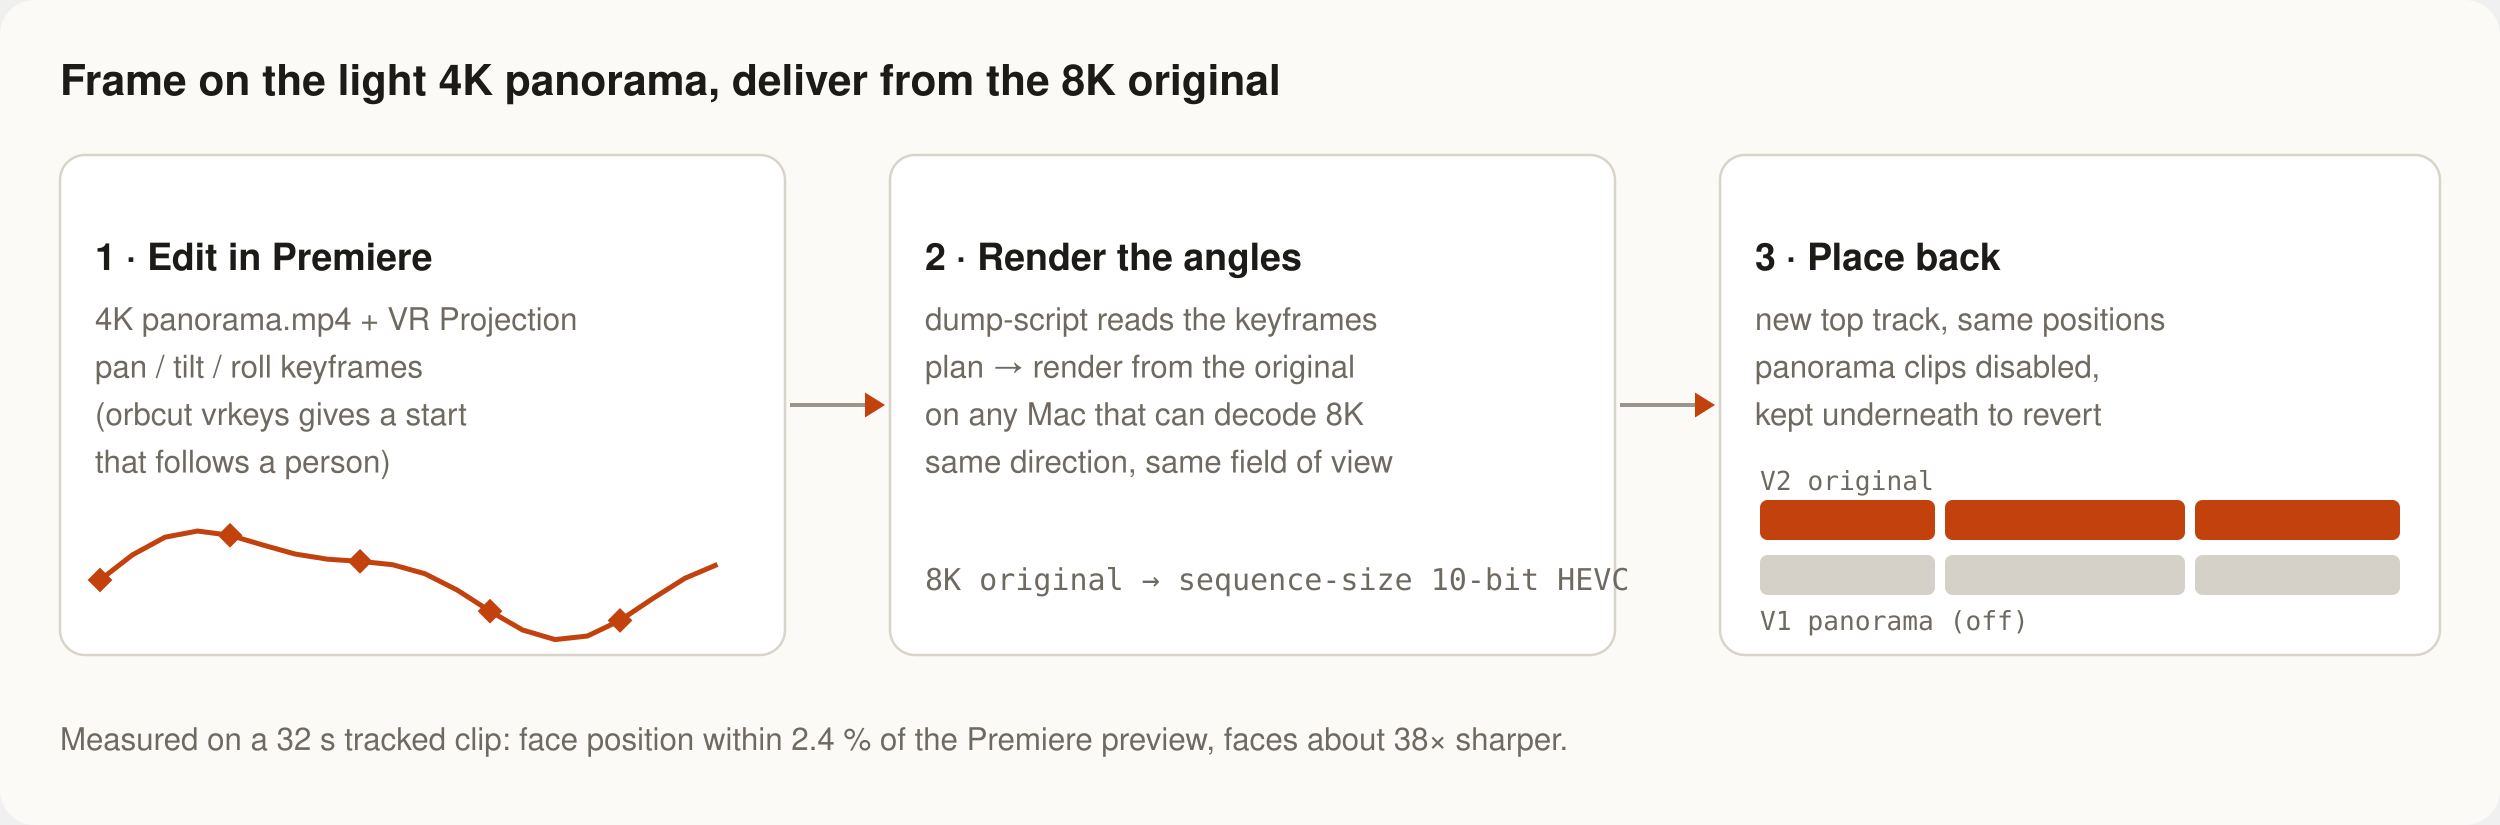
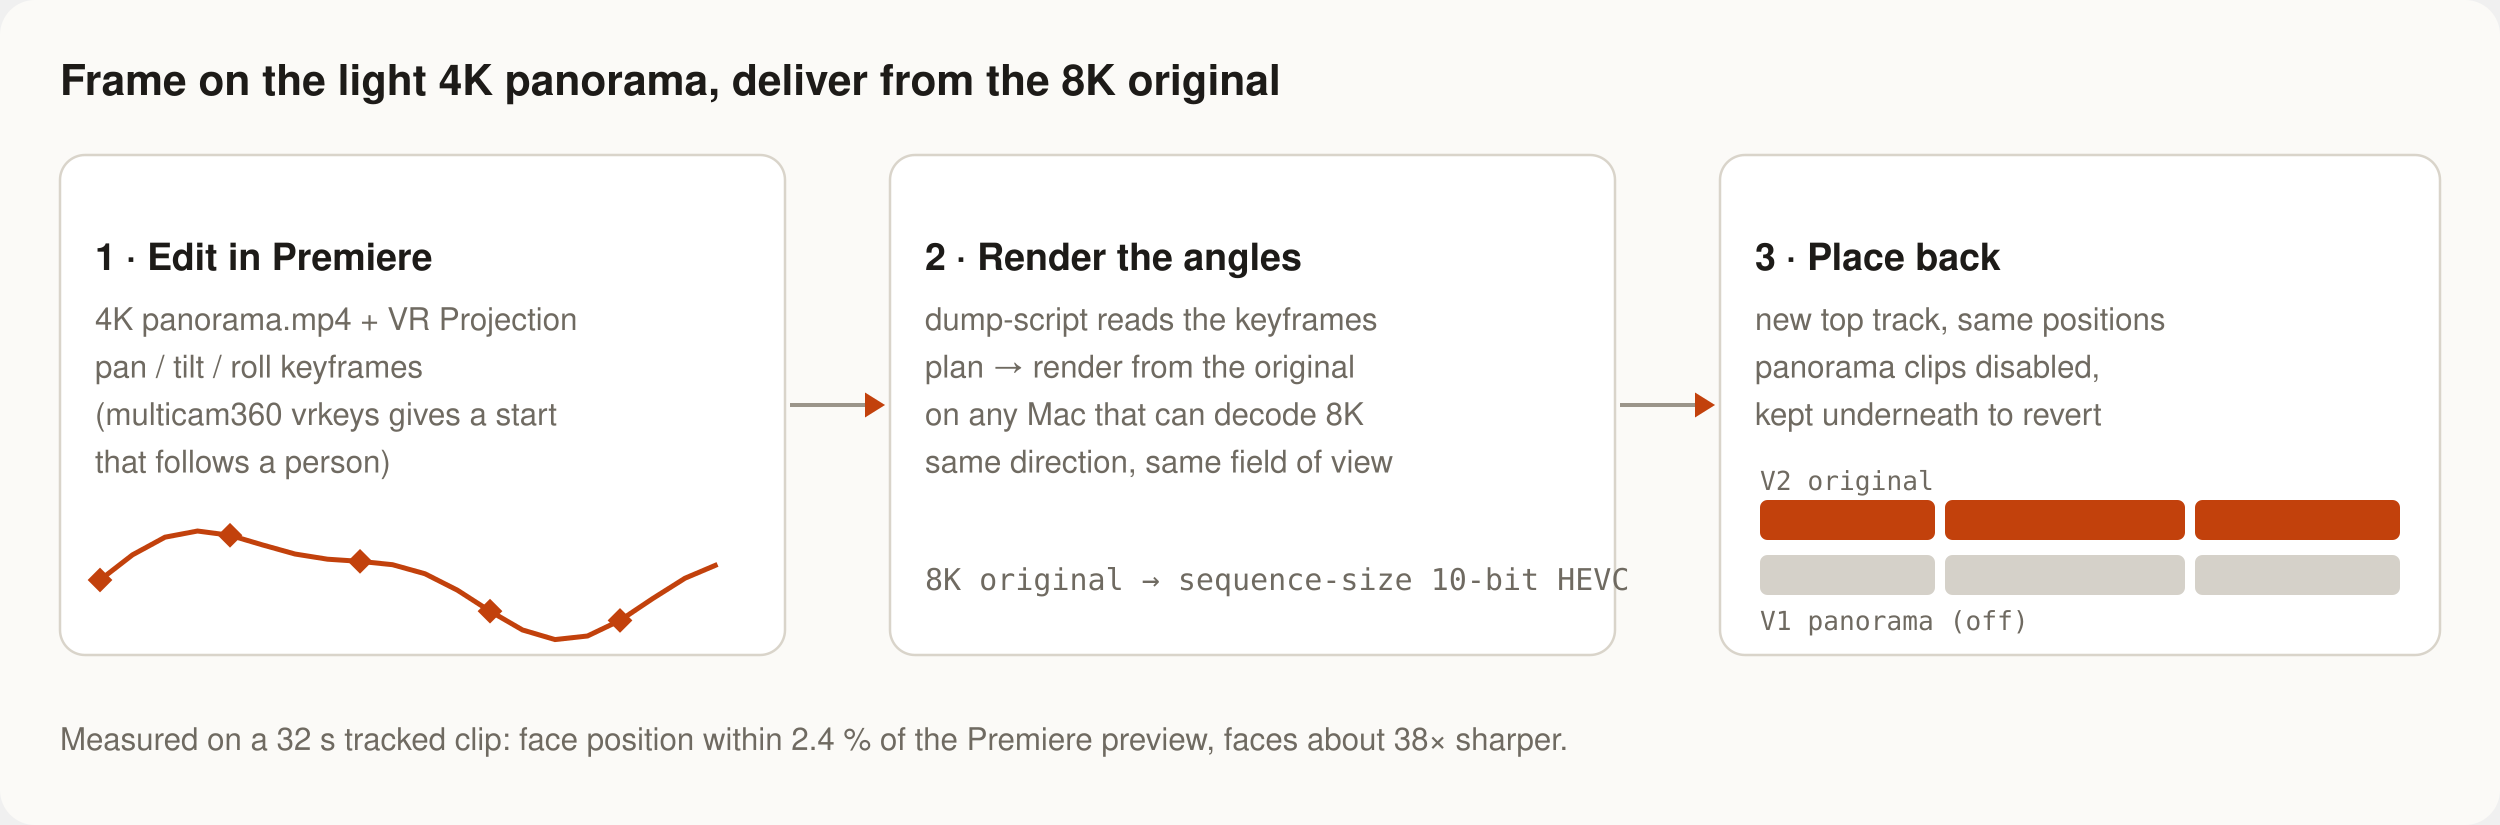
<svg xmlns="http://www.w3.org/2000/svg" viewBox="0 0 1000 330" width="1000" height="330" role="img" aria-label="edit on the 4K panorama, render from the original">
  <style>
  .bg{fill:#fbfaf7} .card{fill:#ffffff;stroke:#d9d4ca} .ink{fill:#1d1b18} .mute{fill:#6f6a61}
  .acc{fill:#c2410c} .accs{stroke:#c2410c} .line{stroke:#9b958a} .soft{fill:#f1ede4}
  .s1{fill:#2f6f8f} .s2{fill:#c2410c} .s3{fill:#5b7f3a} .wide{fill:#b9b2a5}
  text{font-family:-apple-system,BlinkMacSystemFont,"Segoe UI",Helvetica,Arial,sans-serif}
  .mono{font-family:ui-monospace,SFMono-Regular,Menlo,monospace}
  @media (prefers-color-scheme: dark){
    .bg{fill:#151413} .card{fill:#1e1c1a;stroke:#3a3631} .ink{fill:#ece8e1} .mute{fill:#a39d93}
    .acc{fill:#f08a4b} .accs{stroke:#f08a4b} .line{stroke:#6b665e} .soft{fill:#26231f}
    .s1{fill:#5aa3c4} .s2{fill:#f08a4b} .s3{fill:#8fb86a} .wide{fill:#57524a}
  }
</style>
  <rect class="bg" width="1000" height="330" rx="14" />
  <text class="ink" x="24" y="38" font-size="17" font-weight="700">Frame on the light 4K panorama, deliver from the 8K original</text>
  <rect class="card" x="24" y="62" width="290" height="200" rx="10" />
  <text class="ink" x="38" y="108" font-size="15" font-weight="600">1 · Edit in Premiere</text>
  <text class="mute" x="38" y="132" font-size="12.5">4K panorama.mp4 + VR Projection</text>
  <text class="mute" x="38" y="151" font-size="12.5">pan / tilt / roll keyframes</text>
-   <text class="mute" x="38" y="170" font-size="12.5">(orbcut vrkeys gives a start</text>
+   <text class="mute" x="38" y="170" font-size="12.5">(multicam360 vrkeys gives a start</text>
  <text class="mute" x="38" y="189" font-size="12.5"> that follows a person)</text>
  <polyline points="40,232.0 53,221.937 66,214.872 79,212.41 92,214.117 105,217.969 118,221.604 131,223.679 144,224.543 157,225.877 170,229.508 183,236.097 196,244.466 209,251.986 222,255.828 235,254.398 248,248.175 261,239.476 274,231.282 287,225.771" fill="none" class="accs" stroke-width="2" />
  <rect class="acc" x="36.5" y="228.5" width="7" height="7" transform="rotate(45 40 232.0)" />
  <rect class="acc" x="88.5" y="210.617" width="7" height="7" transform="rotate(45 92 214.1174)" />
  <rect class="acc" x="140.5" y="221.043" width="7" height="7" transform="rotate(45 144 224.543)" />
  <rect class="acc" x="192.5" y="240.966" width="7" height="7" transform="rotate(45 196 244.4657)" />
  <rect class="acc" x="244.5" y="244.675" width="7" height="7" transform="rotate(45 248 248.1747)" />
  <line class="line" x1="316" y1="162" x2="348" y2="162" stroke-width="1.6" />
  <path class="acc" d="M346,157 L354,162 L346,167 Z" />
  <rect class="card" x="356" y="62" width="290" height="200" rx="10" />
  <text class="ink" x="370" y="108" font-size="15" font-weight="600">2 · Render the angles</text>
  <text class="mute" x="370" y="132" font-size="12.5">dump-script reads the keyframes</text>
  <text class="mute" x="370" y="151" font-size="12.5">plan → render from the original</text>
  <text class="mute" x="370" y="170" font-size="12.5">on any Mac that can decode 8K</text>
  <text class="mute" x="370" y="189" font-size="12.5">same direction, same field of view</text>
  <text class="mute mono" x="370" y="236" font-size="12">8K original → sequence-size 10-bit HEVC</text>
  <line class="line" x1="648" y1="162" x2="680" y2="162" stroke-width="1.6" />
  <path class="acc" d="M678,157 L686,162 L678,167 Z" />
  <rect class="card" x="688" y="62" width="288" height="200" rx="10" />
  <text class="ink" x="702" y="108" font-size="15" font-weight="600">3 · Place back</text>
  <text class="mute" x="702" y="132" font-size="12.5">new top track, same positions</text>
  <text class="mute" x="702" y="151" font-size="12.5">panorama clips disabled,</text>
  <text class="mute" x="702" y="170" font-size="12.5">kept underneath to revert</text>
  <text class="mute" x="702" y="189" font-size="12.5" />
  <rect class="acc" x="704" y="200" width="70" height="16" rx="3" />
  <rect class="wide" x="704" y="222" width="70" height="16" rx="3" opacity="0.6" />
  <rect class="acc" x="778" y="200" width="96" height="16" rx="3" />
  <rect class="wide" x="778" y="222" width="96" height="16" rx="3" opacity="0.6" />
  <rect class="acc" x="878" y="200" width="82" height="16" rx="3" />
  <rect class="wide" x="878" y="222" width="82" height="16" rx="3" opacity="0.6" />
  <text class="mute mono" x="704" y="196" font-size="10.5">V2 original</text>
  <text class="mute mono" x="704" y="252" font-size="10.5">V1 panorama (off)</text>
  <text class="mute" x="24" y="300" font-size="12.5">Measured on a 32 s tracked clip: face position within 2.4 % of the Premiere preview, faces about 38× sharper.</text>
</svg>
